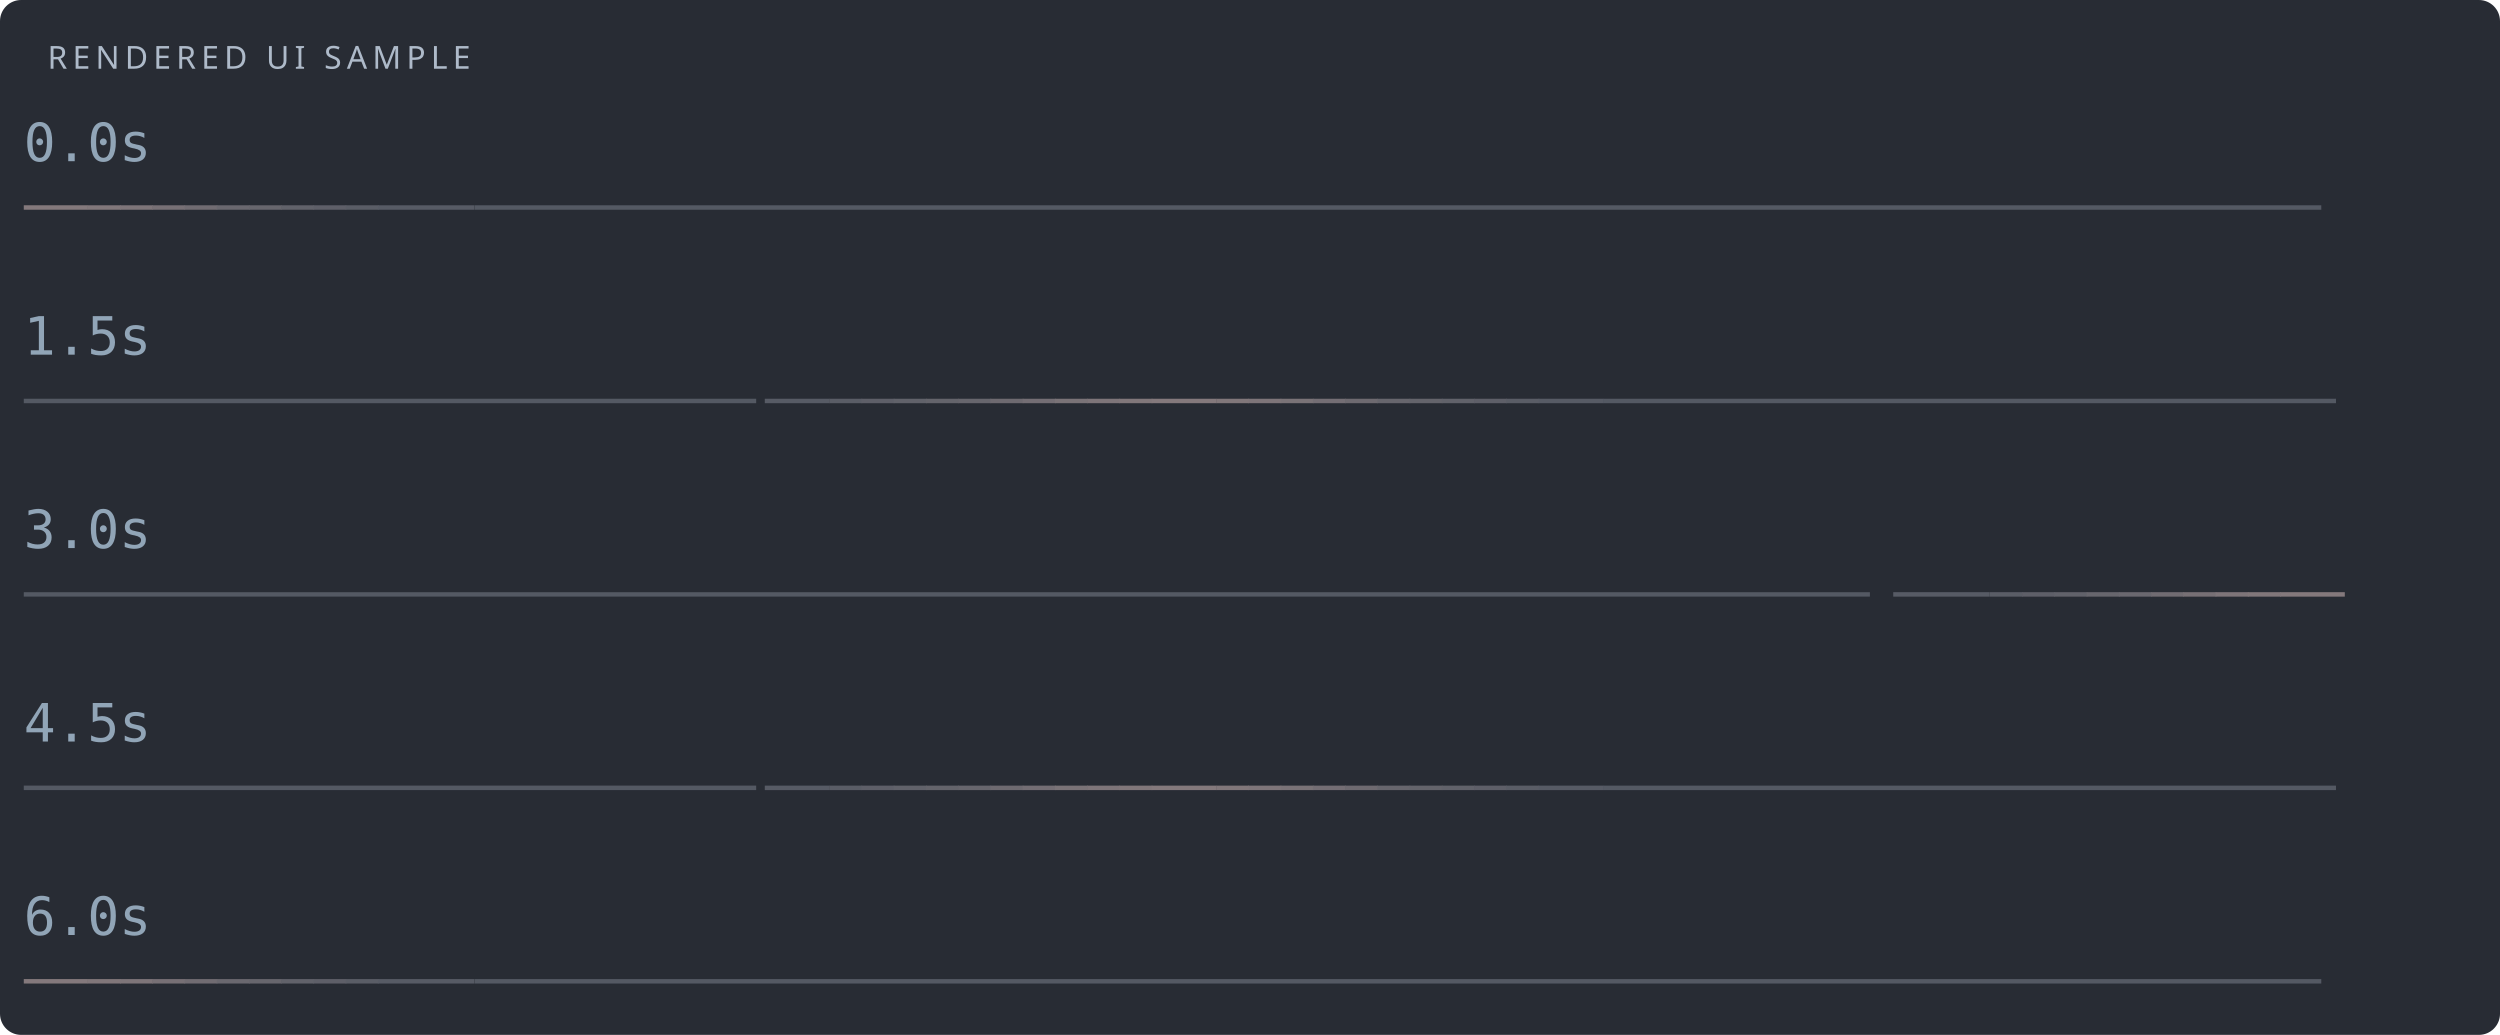
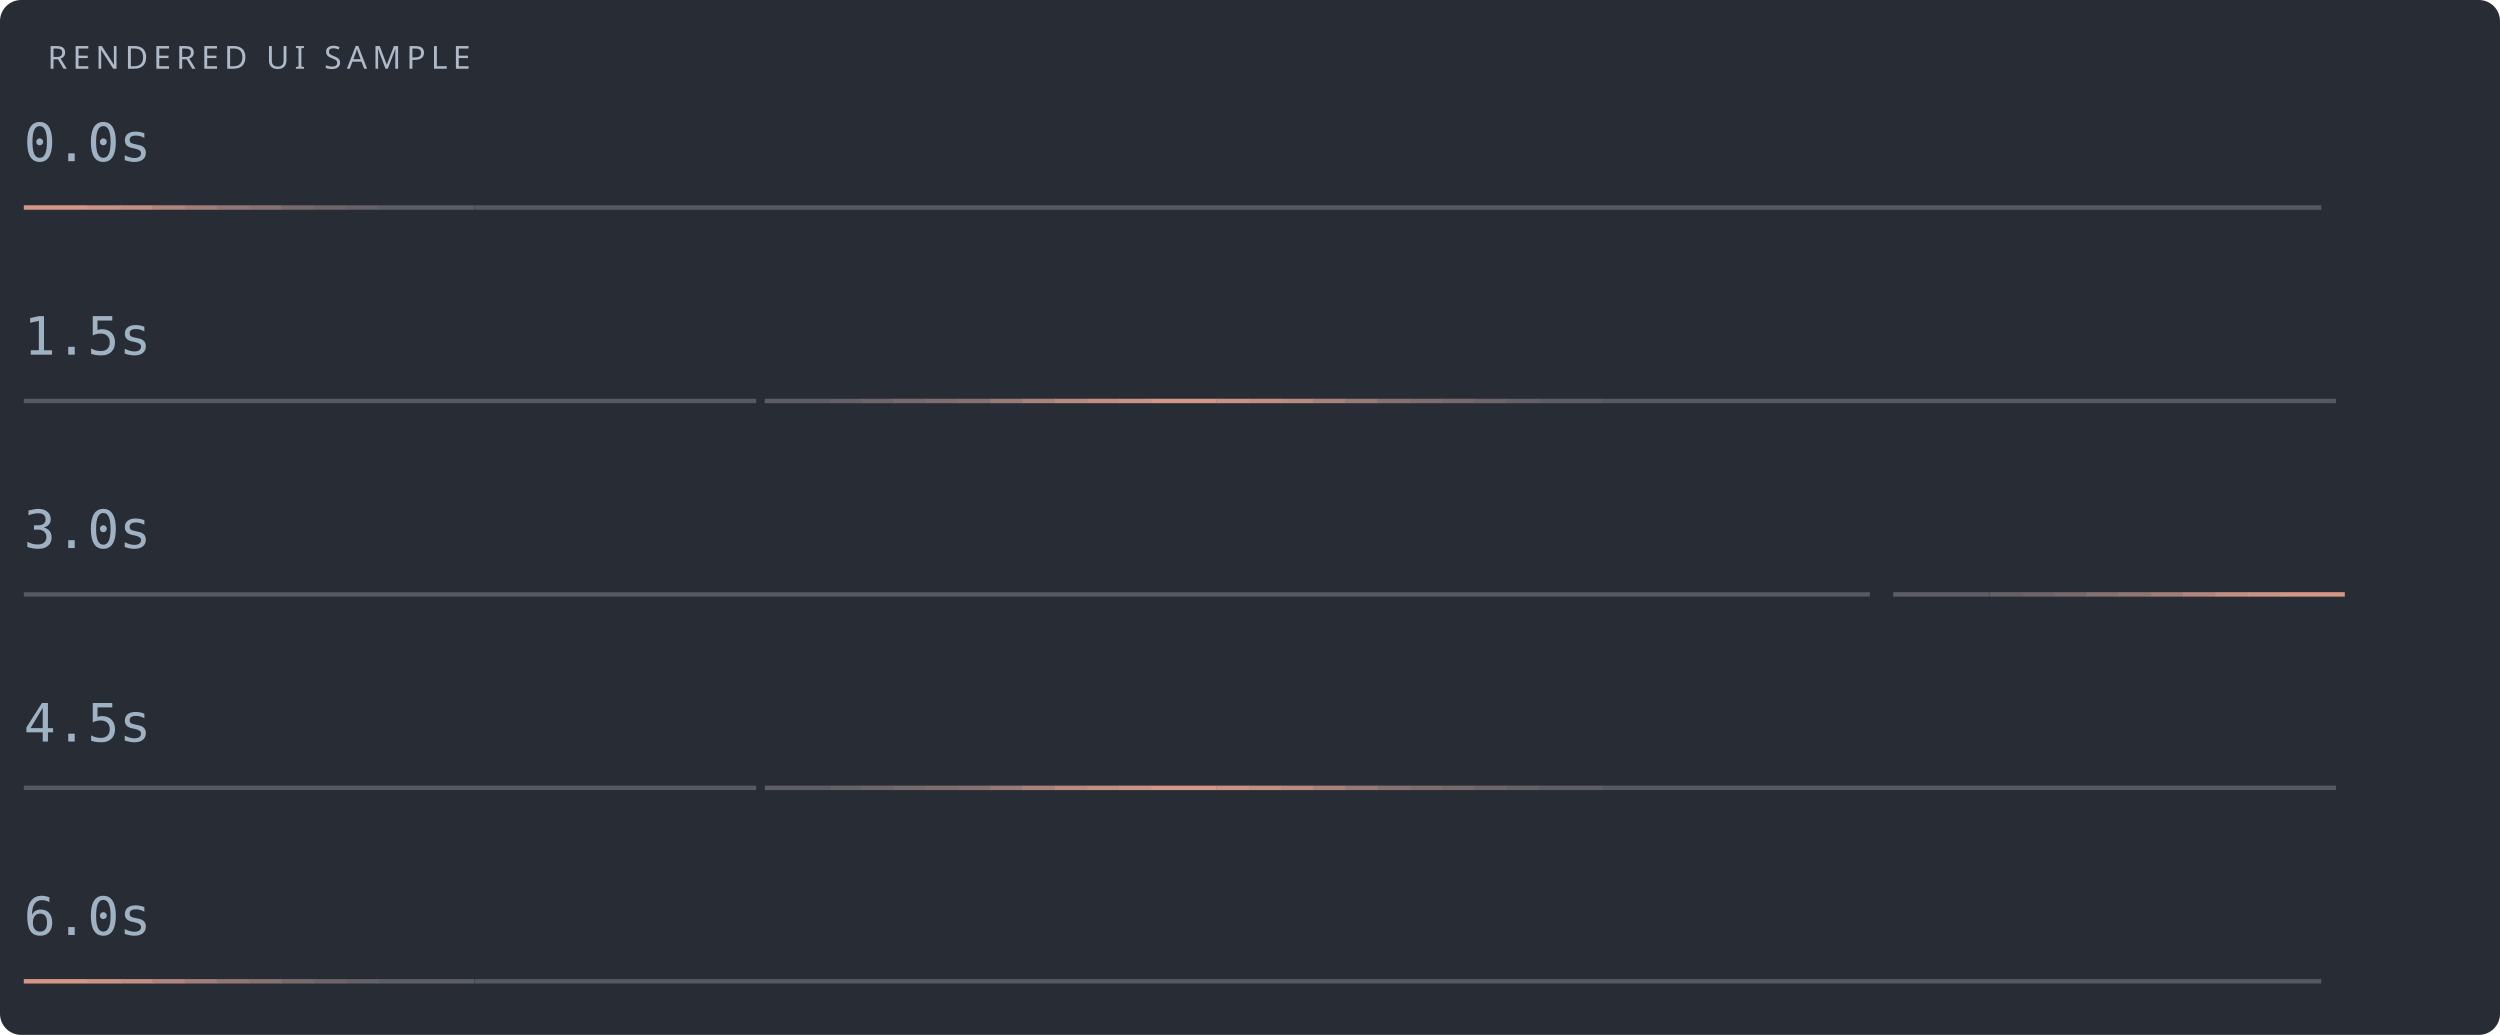
<svg xmlns="http://www.w3.org/2000/svg" viewBox="0 0 946 391.6">
  <style>
.appearance-custom-sweep-matrix {font-family:monospace;font-size:20px;line-height:24.4px}
- .appearance-custom-sweep-r1 { fill: #91a5b7 }
+ .appearance-custom-sweep-r1 { fill: #9fb2c3 }
.appearance-custom-sweep-r2 { fill: #abb2bf }
- .appearance-custom-sweep-r3 { fill: #84797c }
- .appearance-custom-sweep-r4 { fill: #81777a }
- .appearance-custom-sweep-r5 { fill: #7e7579 }
- .appearance-custom-sweep-r6 { fill: #777075 }
- .appearance-custom-sweep-r7 { fill: #716c72 }
- .appearance-custom-sweep-r8 { fill: #6a686f }
- .appearance-custom-sweep-r9 { fill: #67666d }
- .appearance-custom-sweep-r10 { fill: #61626a }
- .appearance-custom-sweep-r11 { fill: #5e5f68 }
- .appearance-custom-sweep-r12 { fill: #5a5d66 }
- .appearance-custom-sweep-r13 { fill: #575b65 }
+ .appearance-custom-sweep-r3 { fill: #d49788 }
+ .appearance-custom-sweep-r4 { fill: #cb9386 }
+ .appearance-custom-sweep-r5 { fill: #c38f83 }
+ .appearance-custom-sweep-r6 { fill: #b2867e }
+ .appearance-custom-sweep-r7 { fill: #a17e79 }
+ .appearance-custom-sweep-r8 { fill: #907674 }
+ .appearance-custom-sweep-r9 { fill: #877272 }
+ .appearance-custom-sweep-r10 { fill: #766a6d }
+ .appearance-custom-sweep-r11 { fill: #6e656a }
+ .appearance-custom-sweep-r12 { fill: #656168 }
+ .appearance-custom-sweep-r13 { fill: #5d5d65 }
.appearance-custom-sweep-r14 { fill: #545963 }
- .appearance-custom-sweep-r15 { fill: #64646b }
- .appearance-custom-sweep-r16 { fill: #6e6a70 }
- .appearance-custom-sweep-r17 { fill: #746e74 }
- .appearance-custom-sweep-r18 { fill: #7a7377 }
+ .appearance-custom-sweep-r15 { fill: #7f6e6f }
+ .appearance-custom-sweep-r16 { fill: #987a77 }
+ .appearance-custom-sweep-r17 { fill: #a9827c }
+ .appearance-custom-sweep-r18 { fill: #ba8b81 }
</style>
  <defs>
    <clipPath id="appearance-custom-sweep-clip-terminal">
      <rect width="926.2" height="340.6" />
    </clipPath>
    <clipPath id="appearance-custom-sweep-line-0">
      <rect x="0" y="1.5" width="927.2" height="24.65" />
    </clipPath>
    <clipPath id="appearance-custom-sweep-line-1">
      <rect x="0" y="25.9" width="927.2" height="24.65" />
    </clipPath>
    <clipPath id="appearance-custom-sweep-line-2">
      <rect x="0" y="50.3" width="927.2" height="24.65" />
    </clipPath>
    <clipPath id="appearance-custom-sweep-line-3">
      <rect x="0" y="74.7" width="927.2" height="24.65" />
    </clipPath>
    <clipPath id="appearance-custom-sweep-line-4">
      <rect x="0" y="99.1" width="927.2" height="24.65" />
    </clipPath>
    <clipPath id="appearance-custom-sweep-line-5">
      <rect x="0" y="123.5" width="927.2" height="24.65" />
    </clipPath>
    <clipPath id="appearance-custom-sweep-line-6">
      <rect x="0" y="147.9" width="927.2" height="24.65" />
    </clipPath>
    <clipPath id="appearance-custom-sweep-line-7">
      <rect x="0" y="172.3" width="927.2" height="24.65" />
    </clipPath>
    <clipPath id="appearance-custom-sweep-line-8">
      <rect x="0" y="196.7" width="927.2" height="24.65" />
    </clipPath>
    <clipPath id="appearance-custom-sweep-line-9">
      <rect x="0" y="221.1" width="927.2" height="24.65" />
    </clipPath>
    <clipPath id="appearance-custom-sweep-line-10">
      <rect x="0" y="245.5" width="927.2" height="24.65" />
    </clipPath>
    <clipPath id="appearance-custom-sweep-line-11">
      <rect x="0" y="269.9" width="927.2" height="24.65" />
    </clipPath>
    <clipPath id="appearance-custom-sweep-line-12">
      <rect x="0" y="294.3" width="927.2" height="24.65" />
    </clipPath>
  </defs>
  <rect width="946" height="391.6" rx="8" fill="#282c34" />
  <text x="18" y="26" fill="#aebac9" font-family="sans-serif" font-size="12" letter-spacing="2">RENDERED UI SAMPLE</text>
  <g transform="translate(9, 41)" clip-path="url(#appearance-custom-sweep-clip-terminal)">
    <g class="appearance-custom-sweep-matrix">
      <text class="appearance-custom-sweep-r1" x="0" y="20" textLength="48.8" clip-path="url(#appearance-custom-sweep-line-0)">0.0s</text>
      <text class="appearance-custom-sweep-r2" x="927.2" y="20" textLength="12.2" clip-path="url(#appearance-custom-sweep-line-0)">
</text>
      <text class="appearance-custom-sweep-r3" x="0" y="44.4" textLength="24.4" clip-path="url(#appearance-custom-sweep-line-1)">──</text>
      <text class="appearance-custom-sweep-r4" x="24.4" y="44.4" textLength="12.2" clip-path="url(#appearance-custom-sweep-line-1)">─</text>
      <text class="appearance-custom-sweep-r5" x="36.6" y="44.4" textLength="12.2" clip-path="url(#appearance-custom-sweep-line-1)">─</text>
      <text class="appearance-custom-sweep-r6" x="48.8" y="44.4" textLength="12.2" clip-path="url(#appearance-custom-sweep-line-1)">─</text>
      <text class="appearance-custom-sweep-r7" x="61" y="44.4" textLength="12.2" clip-path="url(#appearance-custom-sweep-line-1)">─</text>
      <text class="appearance-custom-sweep-r8" x="73.2" y="44.4" textLength="12.2" clip-path="url(#appearance-custom-sweep-line-1)">─</text>
      <text class="appearance-custom-sweep-r9" x="85.4" y="44.4" textLength="12.2" clip-path="url(#appearance-custom-sweep-line-1)">─</text>
      <text class="appearance-custom-sweep-r10" x="97.6" y="44.4" textLength="12.2" clip-path="url(#appearance-custom-sweep-line-1)">─</text>
      <text class="appearance-custom-sweep-r11" x="109.8" y="44.4" textLength="12.2" clip-path="url(#appearance-custom-sweep-line-1)">─</text>
      <text class="appearance-custom-sweep-r12" x="122" y="44.4" textLength="12.2" clip-path="url(#appearance-custom-sweep-line-1)">─</text>
      <text class="appearance-custom-sweep-r13" x="134.2" y="44.4" textLength="36.6" clip-path="url(#appearance-custom-sweep-line-1)">───</text>
      <text class="appearance-custom-sweep-r14" x="170.8" y="44.4" textLength="707.6" clip-path="url(#appearance-custom-sweep-line-1)">──────────────────────────────────────────────────────────</text>
      <text class="appearance-custom-sweep-r2" x="927.2" y="44.4" textLength="12.2" clip-path="url(#appearance-custom-sweep-line-1)">
</text>
      <text class="appearance-custom-sweep-r2" x="927.2" y="68.8" textLength="12.2" clip-path="url(#appearance-custom-sweep-line-2)">
</text>
      <text class="appearance-custom-sweep-r1" x="0" y="93.2" textLength="48.8" clip-path="url(#appearance-custom-sweep-line-3)">1.5s</text>
      <text class="appearance-custom-sweep-r2" x="927.2" y="93.2" textLength="12.2" clip-path="url(#appearance-custom-sweep-line-3)">
</text>
      <text class="appearance-custom-sweep-r14" x="0" y="117.6" textLength="280.6" clip-path="url(#appearance-custom-sweep-line-4)">───────────────────────</text>
      <text class="appearance-custom-sweep-r13" x="280.6" y="117.6" textLength="24.4" clip-path="url(#appearance-custom-sweep-line-4)">──</text>
      <text class="appearance-custom-sweep-r12" x="305" y="117.6" textLength="12.2" clip-path="url(#appearance-custom-sweep-line-4)">─</text>
      <text class="appearance-custom-sweep-r11" x="317.2" y="117.6" textLength="12.2" clip-path="url(#appearance-custom-sweep-line-4)">─</text>
      <text class="appearance-custom-sweep-r10" x="329.4" y="117.6" textLength="12.2" clip-path="url(#appearance-custom-sweep-line-4)">─</text>
      <text class="appearance-custom-sweep-r15" x="341.6" y="117.6" textLength="12.2" clip-path="url(#appearance-custom-sweep-line-4)">─</text>
      <text class="appearance-custom-sweep-r9" x="353.8" y="117.6" textLength="12.2" clip-path="url(#appearance-custom-sweep-line-4)">─</text>
      <text class="appearance-custom-sweep-r16" x="366" y="117.6" textLength="12.2" clip-path="url(#appearance-custom-sweep-line-4)">─</text>
      <text class="appearance-custom-sweep-r17" x="378.2" y="117.6" textLength="12.2" clip-path="url(#appearance-custom-sweep-line-4)">─</text>
      <text class="appearance-custom-sweep-r18" x="390.4" y="117.6" textLength="12.2" clip-path="url(#appearance-custom-sweep-line-4)">─</text>
      <text class="appearance-custom-sweep-r5" x="402.6" y="117.6" textLength="12.2" clip-path="url(#appearance-custom-sweep-line-4)">─</text>
      <text class="appearance-custom-sweep-r4" x="414.8" y="117.6" textLength="12.2" clip-path="url(#appearance-custom-sweep-line-4)">─</text>
      <text class="appearance-custom-sweep-r3" x="427" y="117.6" textLength="24.4" clip-path="url(#appearance-custom-sweep-line-4)">──</text>
      <text class="appearance-custom-sweep-r4" x="451.4" y="117.6" textLength="12.2" clip-path="url(#appearance-custom-sweep-line-4)">─</text>
      <text class="appearance-custom-sweep-r5" x="463.6" y="117.6" textLength="12.2" clip-path="url(#appearance-custom-sweep-line-4)">─</text>
      <text class="appearance-custom-sweep-r18" x="475.8" y="117.6" textLength="12.2" clip-path="url(#appearance-custom-sweep-line-4)">─</text>
      <text class="appearance-custom-sweep-r17" x="488" y="117.6" textLength="12.2" clip-path="url(#appearance-custom-sweep-line-4)">─</text>
      <text class="appearance-custom-sweep-r16" x="500.2" y="117.6" textLength="12.2" clip-path="url(#appearance-custom-sweep-line-4)">─</text>
      <text class="appearance-custom-sweep-r9" x="512.4" y="117.6" textLength="12.2" clip-path="url(#appearance-custom-sweep-line-4)">─</text>
      <text class="appearance-custom-sweep-r15" x="524.6" y="117.6" textLength="12.2" clip-path="url(#appearance-custom-sweep-line-4)">─</text>
      <text class="appearance-custom-sweep-r10" x="536.8" y="117.6" textLength="12.2" clip-path="url(#appearance-custom-sweep-line-4)">─</text>
      <text class="appearance-custom-sweep-r11" x="549" y="117.6" textLength="12.2" clip-path="url(#appearance-custom-sweep-line-4)">─</text>
      <text class="appearance-custom-sweep-r12" x="561.2" y="117.6" textLength="12.2" clip-path="url(#appearance-custom-sweep-line-4)">─</text>
      <text class="appearance-custom-sweep-r13" x="573.4" y="117.6" textLength="24.4" clip-path="url(#appearance-custom-sweep-line-4)">──</text>
      <text class="appearance-custom-sweep-r14" x="597.8" y="117.6" textLength="280.6" clip-path="url(#appearance-custom-sweep-line-4)">───────────────────────</text>
      <text class="appearance-custom-sweep-r2" x="927.2" y="117.6" textLength="12.2" clip-path="url(#appearance-custom-sweep-line-4)">
</text>
      <text class="appearance-custom-sweep-r2" x="927.2" y="142" textLength="12.2" clip-path="url(#appearance-custom-sweep-line-5)">
</text>
      <text class="appearance-custom-sweep-r1" x="0" y="166.4" textLength="48.8" clip-path="url(#appearance-custom-sweep-line-6)">3.0s</text>
      <text class="appearance-custom-sweep-r2" x="927.2" y="166.4" textLength="12.2" clip-path="url(#appearance-custom-sweep-line-6)">
</text>
      <text class="appearance-custom-sweep-r14" x="0" y="190.8" textLength="707.6" clip-path="url(#appearance-custom-sweep-line-7)">──────────────────────────────────────────────────────────</text>
      <text class="appearance-custom-sweep-r13" x="707.6" y="190.8" textLength="36.6" clip-path="url(#appearance-custom-sweep-line-7)">───</text>
      <text class="appearance-custom-sweep-r12" x="744.2" y="190.8" textLength="12.2" clip-path="url(#appearance-custom-sweep-line-7)">─</text>
      <text class="appearance-custom-sweep-r11" x="756.4" y="190.8" textLength="12.2" clip-path="url(#appearance-custom-sweep-line-7)">─</text>
      <text class="appearance-custom-sweep-r10" x="768.6" y="190.8" textLength="12.2" clip-path="url(#appearance-custom-sweep-line-7)">─</text>
      <text class="appearance-custom-sweep-r9" x="780.8" y="190.8" textLength="12.2" clip-path="url(#appearance-custom-sweep-line-7)">─</text>
      <text class="appearance-custom-sweep-r8" x="793" y="190.8" textLength="12.2" clip-path="url(#appearance-custom-sweep-line-7)">─</text>
      <text class="appearance-custom-sweep-r7" x="805.2" y="190.8" textLength="12.2" clip-path="url(#appearance-custom-sweep-line-7)">─</text>
      <text class="appearance-custom-sweep-r6" x="817.4" y="190.8" textLength="12.2" clip-path="url(#appearance-custom-sweep-line-7)">─</text>
      <text class="appearance-custom-sweep-r5" x="829.6" y="190.8" textLength="12.2" clip-path="url(#appearance-custom-sweep-line-7)">─</text>
      <text class="appearance-custom-sweep-r4" x="841.8" y="190.8" textLength="12.2" clip-path="url(#appearance-custom-sweep-line-7)">─</text>
      <text class="appearance-custom-sweep-r3" x="854" y="190.8" textLength="24.4" clip-path="url(#appearance-custom-sweep-line-7)">──</text>
      <text class="appearance-custom-sweep-r2" x="927.2" y="190.8" textLength="12.2" clip-path="url(#appearance-custom-sweep-line-7)">
</text>
      <text class="appearance-custom-sweep-r2" x="927.2" y="215.2" textLength="12.2" clip-path="url(#appearance-custom-sweep-line-8)">
</text>
      <text class="appearance-custom-sweep-r1" x="0" y="239.6" textLength="48.8" clip-path="url(#appearance-custom-sweep-line-9)">4.5s</text>
      <text class="appearance-custom-sweep-r2" x="927.2" y="239.6" textLength="12.2" clip-path="url(#appearance-custom-sweep-line-9)">
</text>
      <text class="appearance-custom-sweep-r14" x="0" y="264" textLength="280.6" clip-path="url(#appearance-custom-sweep-line-10)">───────────────────────</text>
      <text class="appearance-custom-sweep-r13" x="280.6" y="264" textLength="24.4" clip-path="url(#appearance-custom-sweep-line-10)">──</text>
      <text class="appearance-custom-sweep-r12" x="305" y="264" textLength="12.2" clip-path="url(#appearance-custom-sweep-line-10)">─</text>
      <text class="appearance-custom-sweep-r11" x="317.2" y="264" textLength="12.2" clip-path="url(#appearance-custom-sweep-line-10)">─</text>
      <text class="appearance-custom-sweep-r10" x="329.4" y="264" textLength="12.2" clip-path="url(#appearance-custom-sweep-line-10)">─</text>
      <text class="appearance-custom-sweep-r15" x="341.6" y="264" textLength="12.2" clip-path="url(#appearance-custom-sweep-line-10)">─</text>
      <text class="appearance-custom-sweep-r9" x="353.8" y="264" textLength="12.2" clip-path="url(#appearance-custom-sweep-line-10)">─</text>
      <text class="appearance-custom-sweep-r16" x="366" y="264" textLength="12.2" clip-path="url(#appearance-custom-sweep-line-10)">─</text>
      <text class="appearance-custom-sweep-r17" x="378.2" y="264" textLength="12.2" clip-path="url(#appearance-custom-sweep-line-10)">─</text>
      <text class="appearance-custom-sweep-r18" x="390.4" y="264" textLength="12.2" clip-path="url(#appearance-custom-sweep-line-10)">─</text>
      <text class="appearance-custom-sweep-r5" x="402.6" y="264" textLength="12.2" clip-path="url(#appearance-custom-sweep-line-10)">─</text>
      <text class="appearance-custom-sweep-r4" x="414.8" y="264" textLength="12.2" clip-path="url(#appearance-custom-sweep-line-10)">─</text>
      <text class="appearance-custom-sweep-r3" x="427" y="264" textLength="24.4" clip-path="url(#appearance-custom-sweep-line-10)">──</text>
      <text class="appearance-custom-sweep-r4" x="451.4" y="264" textLength="12.2" clip-path="url(#appearance-custom-sweep-line-10)">─</text>
      <text class="appearance-custom-sweep-r5" x="463.6" y="264" textLength="12.2" clip-path="url(#appearance-custom-sweep-line-10)">─</text>
      <text class="appearance-custom-sweep-r18" x="475.8" y="264" textLength="12.2" clip-path="url(#appearance-custom-sweep-line-10)">─</text>
      <text class="appearance-custom-sweep-r17" x="488" y="264" textLength="12.2" clip-path="url(#appearance-custom-sweep-line-10)">─</text>
      <text class="appearance-custom-sweep-r16" x="500.2" y="264" textLength="12.2" clip-path="url(#appearance-custom-sweep-line-10)">─</text>
      <text class="appearance-custom-sweep-r9" x="512.4" y="264" textLength="12.2" clip-path="url(#appearance-custom-sweep-line-10)">─</text>
      <text class="appearance-custom-sweep-r15" x="524.6" y="264" textLength="12.2" clip-path="url(#appearance-custom-sweep-line-10)">─</text>
      <text class="appearance-custom-sweep-r10" x="536.8" y="264" textLength="12.2" clip-path="url(#appearance-custom-sweep-line-10)">─</text>
      <text class="appearance-custom-sweep-r11" x="549" y="264" textLength="12.2" clip-path="url(#appearance-custom-sweep-line-10)">─</text>
      <text class="appearance-custom-sweep-r12" x="561.2" y="264" textLength="12.2" clip-path="url(#appearance-custom-sweep-line-10)">─</text>
      <text class="appearance-custom-sweep-r13" x="573.4" y="264" textLength="24.4" clip-path="url(#appearance-custom-sweep-line-10)">──</text>
      <text class="appearance-custom-sweep-r14" x="597.8" y="264" textLength="280.6" clip-path="url(#appearance-custom-sweep-line-10)">───────────────────────</text>
      <text class="appearance-custom-sweep-r2" x="927.2" y="264" textLength="12.2" clip-path="url(#appearance-custom-sweep-line-10)">
</text>
      <text class="appearance-custom-sweep-r2" x="927.2" y="288.4" textLength="12.2" clip-path="url(#appearance-custom-sweep-line-11)">
</text>
      <text class="appearance-custom-sweep-r1" x="0" y="312.8" textLength="48.8" clip-path="url(#appearance-custom-sweep-line-12)">6.0s</text>
      <text class="appearance-custom-sweep-r2" x="927.2" y="312.8" textLength="12.2" clip-path="url(#appearance-custom-sweep-line-12)">
</text>
      <text class="appearance-custom-sweep-r3" x="0" y="337.2" textLength="24.4" clip-path="url(#appearance-custom-sweep-line-13)">──</text>
      <text class="appearance-custom-sweep-r4" x="24.4" y="337.2" textLength="12.2" clip-path="url(#appearance-custom-sweep-line-13)">─</text>
      <text class="appearance-custom-sweep-r5" x="36.6" y="337.2" textLength="12.2" clip-path="url(#appearance-custom-sweep-line-13)">─</text>
      <text class="appearance-custom-sweep-r6" x="48.8" y="337.2" textLength="12.2" clip-path="url(#appearance-custom-sweep-line-13)">─</text>
      <text class="appearance-custom-sweep-r7" x="61" y="337.2" textLength="12.2" clip-path="url(#appearance-custom-sweep-line-13)">─</text>
      <text class="appearance-custom-sweep-r8" x="73.2" y="337.2" textLength="12.2" clip-path="url(#appearance-custom-sweep-line-13)">─</text>
      <text class="appearance-custom-sweep-r9" x="85.4" y="337.2" textLength="12.2" clip-path="url(#appearance-custom-sweep-line-13)">─</text>
      <text class="appearance-custom-sweep-r10" x="97.6" y="337.2" textLength="12.2" clip-path="url(#appearance-custom-sweep-line-13)">─</text>
      <text class="appearance-custom-sweep-r11" x="109.8" y="337.2" textLength="12.2" clip-path="url(#appearance-custom-sweep-line-13)">─</text>
      <text class="appearance-custom-sweep-r12" x="122" y="337.2" textLength="12.2" clip-path="url(#appearance-custom-sweep-line-13)">─</text>
      <text class="appearance-custom-sweep-r13" x="134.2" y="337.2" textLength="36.6" clip-path="url(#appearance-custom-sweep-line-13)">───</text>
      <text class="appearance-custom-sweep-r14" x="170.8" y="337.2" textLength="707.6" clip-path="url(#appearance-custom-sweep-line-13)">──────────────────────────────────────────────────────────</text>
      <text class="appearance-custom-sweep-r2" x="927.2" y="337.2" textLength="12.2" clip-path="url(#appearance-custom-sweep-line-13)">
</text>
    </g>
  </g>
</svg>
